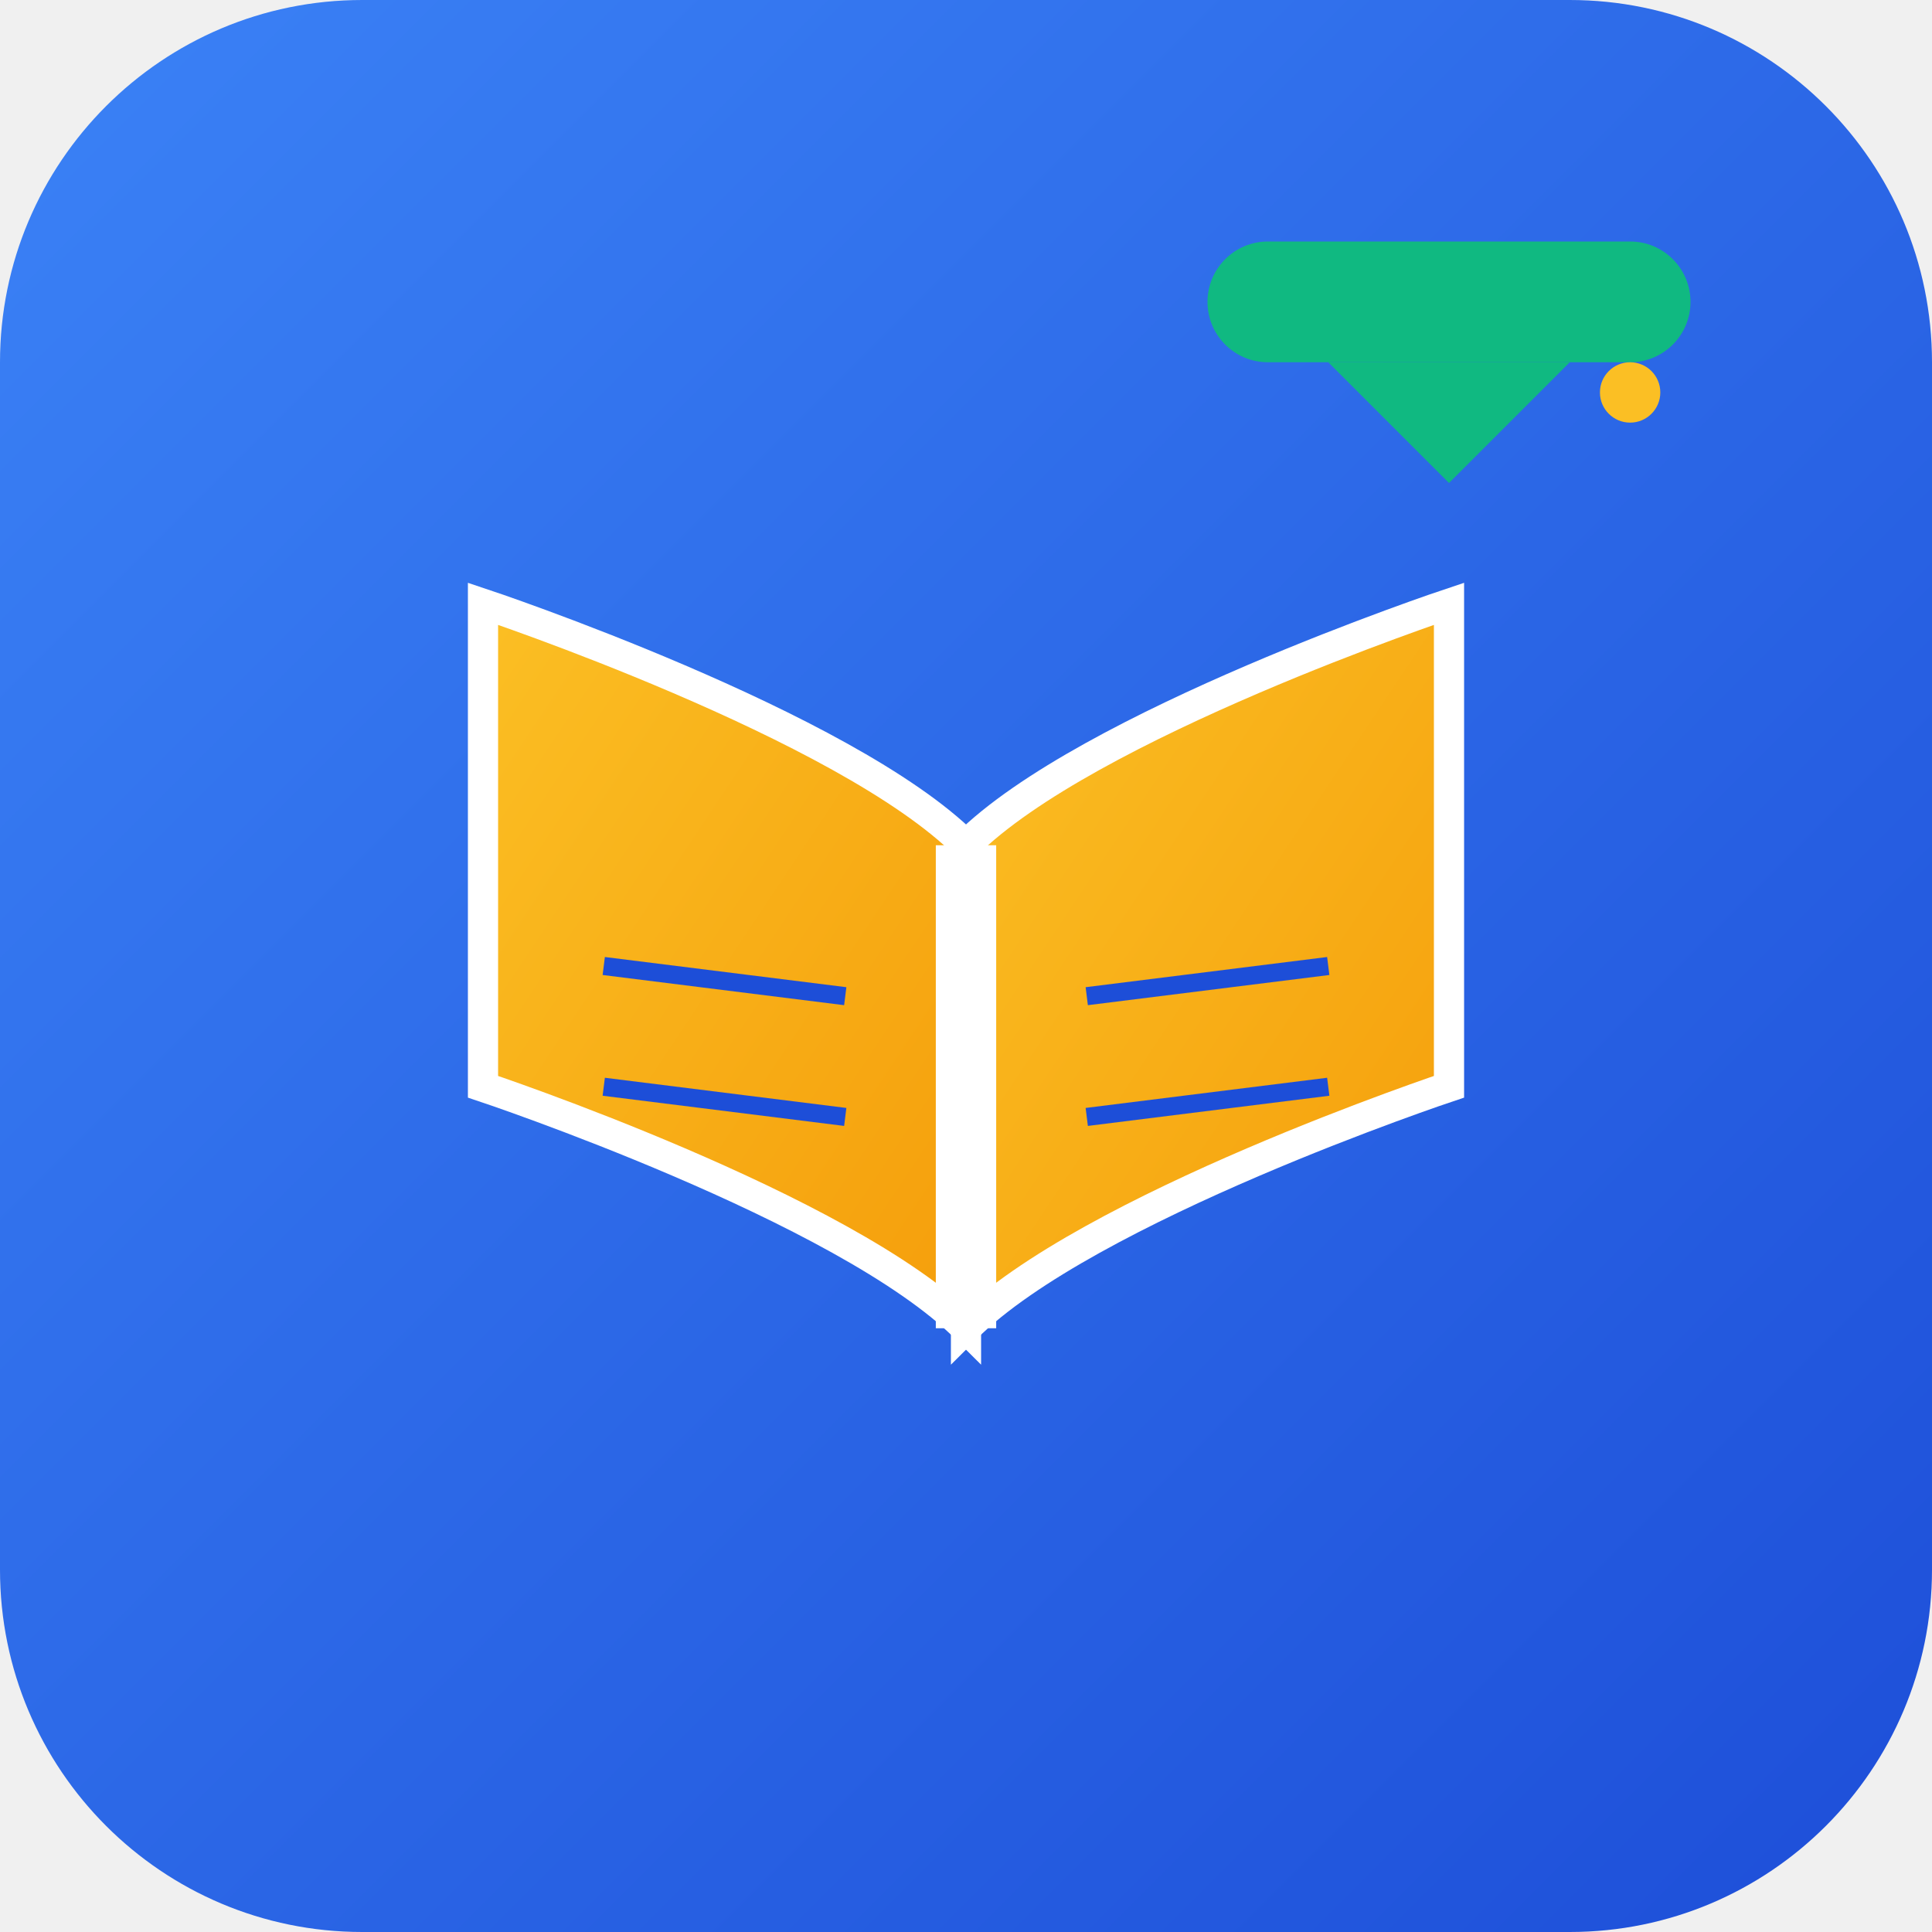
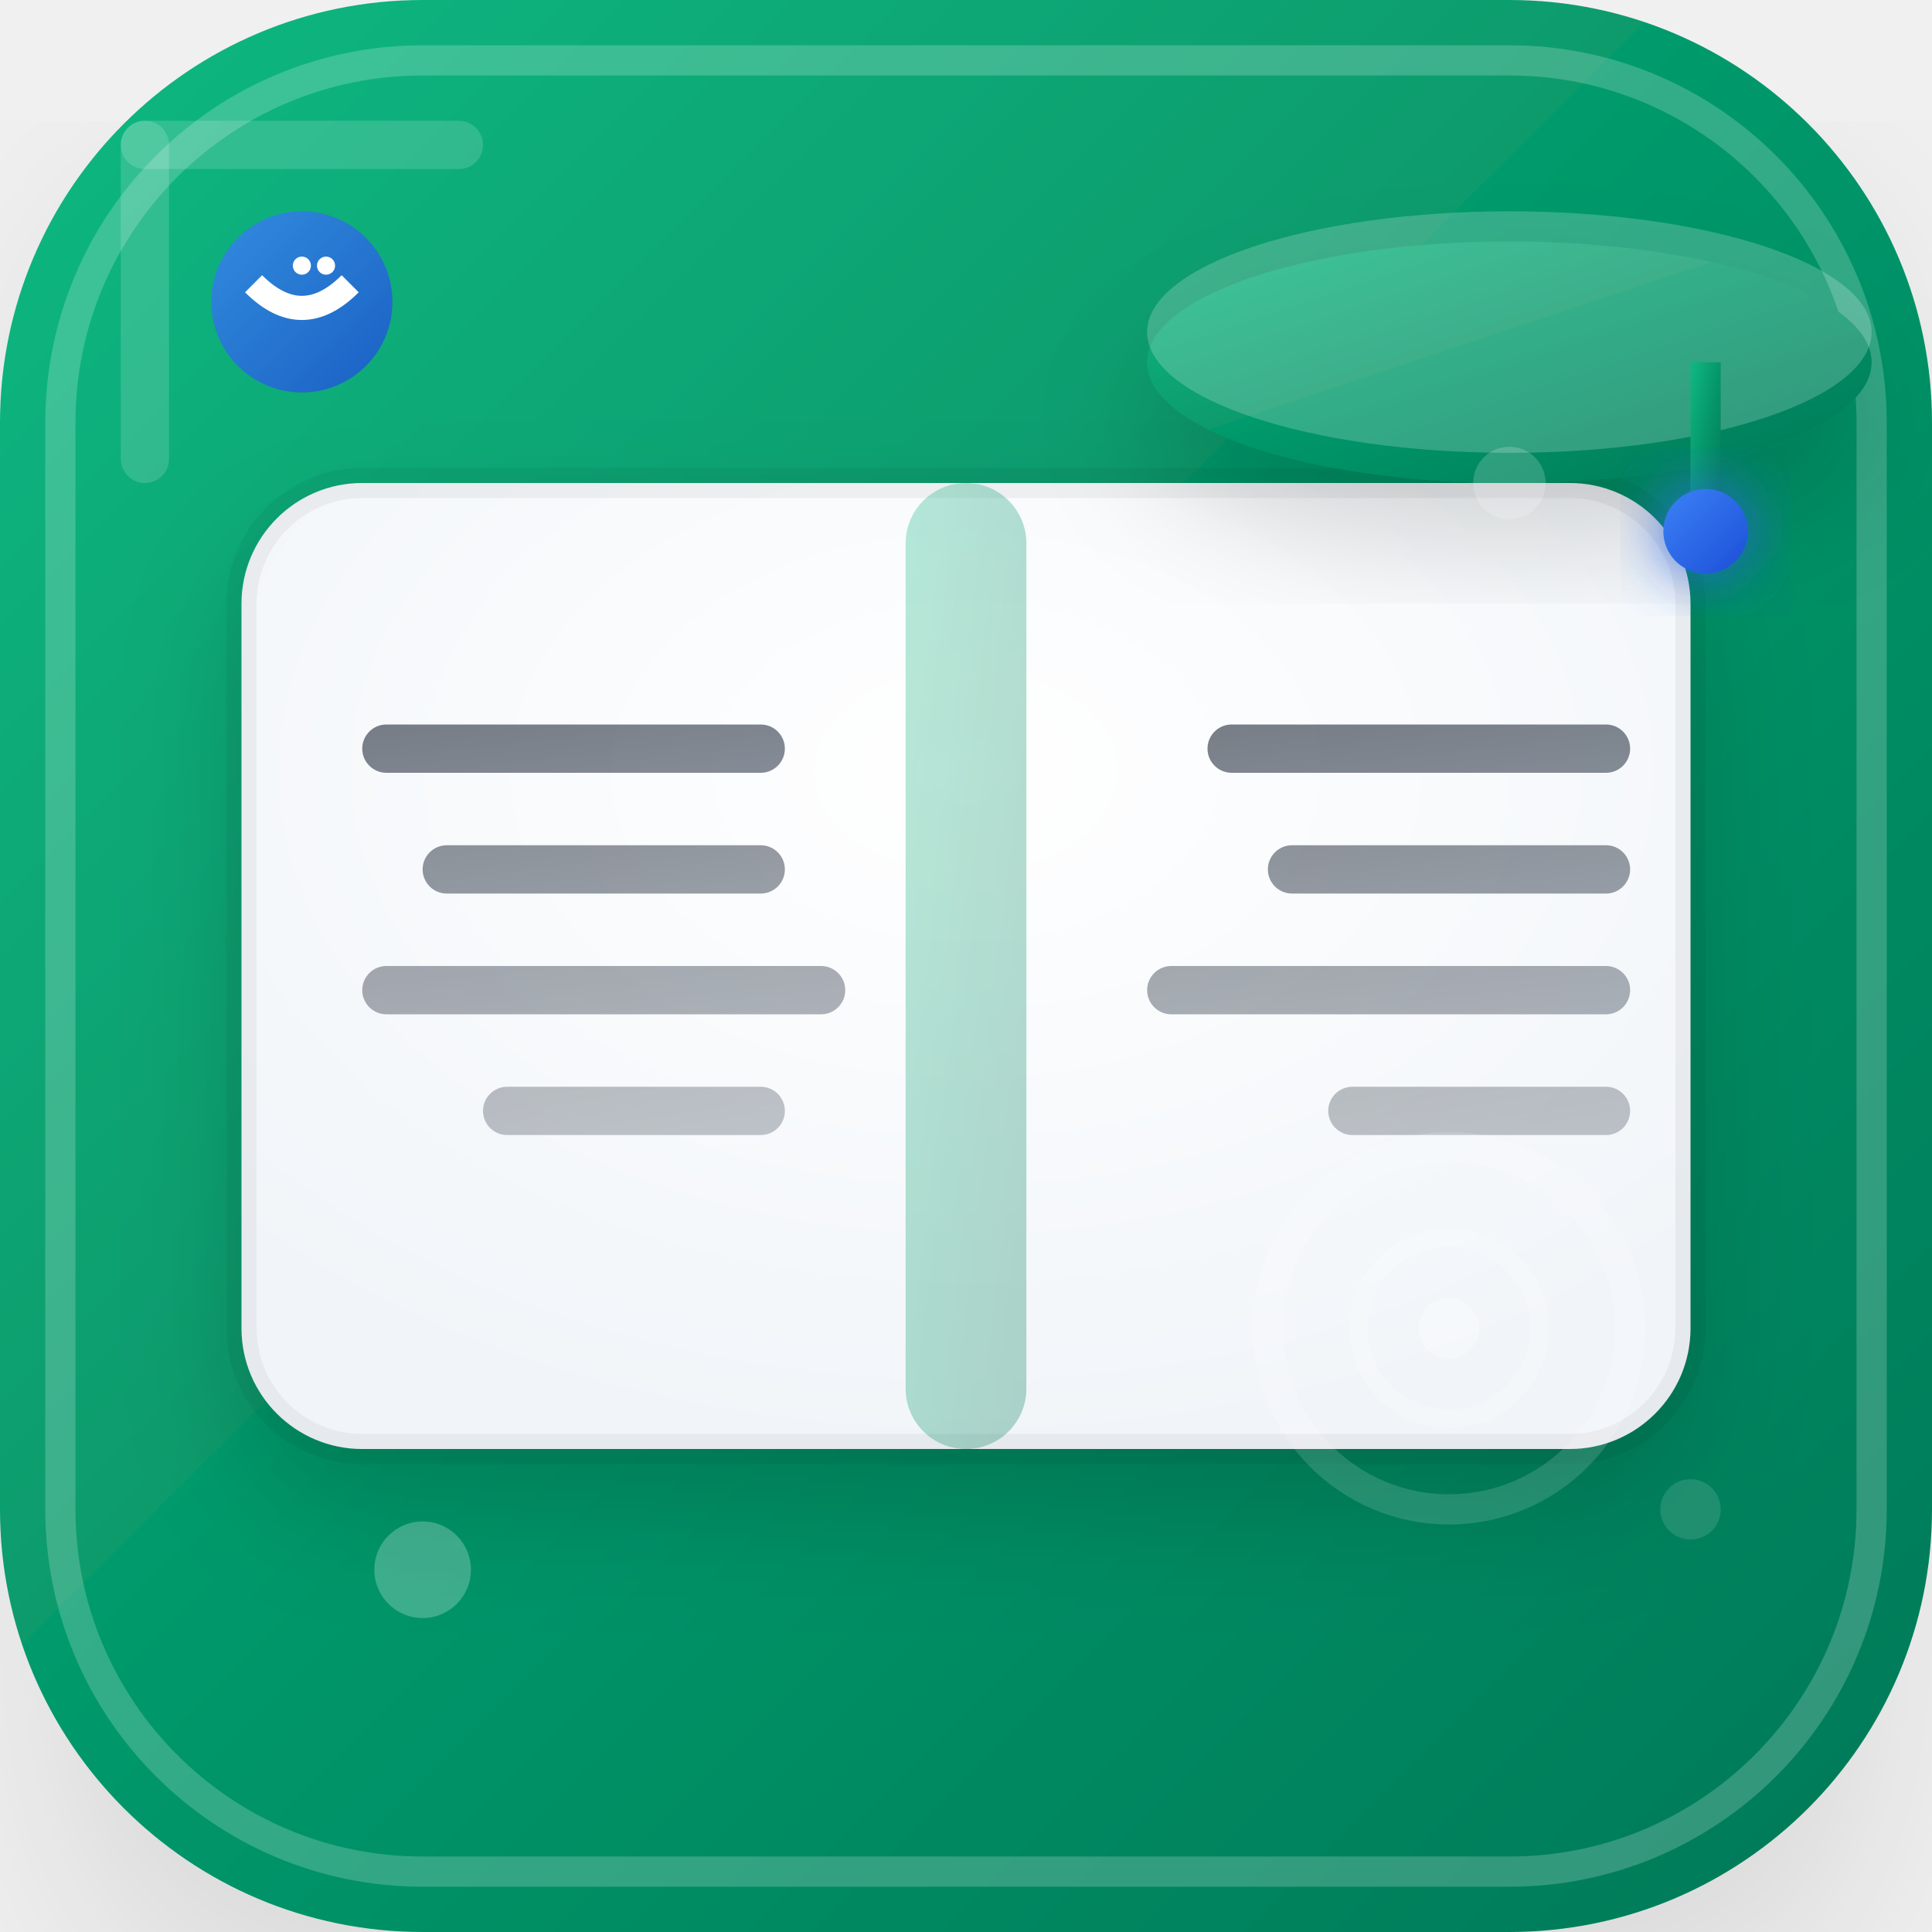
<svg xmlns="http://www.w3.org/2000/svg" width="32" height="32" viewBox="0 0 32 32" fill="none">
  <defs>
-     <linearGradient id="bg-gradient" x1="0%" y1="0%" x2="100%" y2="100%">
+     <linearGradient id="brand-gradient" x1="0%" y1="0%" x2="100%" y2="100%">
+       <stop offset="0%" style="stop-color:#10b981;stop-opacity:1" />
+       <stop offset="50%" style="stop-color:#059669;stop-opacity:1" />
+       <stop offset="100%" style="stop-color:#047857;stop-opacity:1" />
+     </linearGradient>
+     <linearGradient id="accent-gradient" x1="0%" y1="0%" x2="100%" y2="100%">
      <stop offset="0%" style="stop-color:#3b82f6;stop-opacity:1" />
      <stop offset="100%" style="stop-color:#1d4ed8;stop-opacity:1" />
    </linearGradient>
-     <linearGradient id="book-gradient" x1="0%" y1="0%" x2="100%" y2="100%">
-       <stop offset="0%" style="stop-color:#fbbf24;stop-opacity:1" />
-       <stop offset="100%" style="stop-color:#f59e0b;stop-opacity:1" />
+     <radialGradient id="content-gradient" cx="50%" cy="30%" r="70%">
+       <stop offset="0%" style="stop-color:#ffffff;stop-opacity:1" />
+       <stop offset="100%" style="stop-color:#f1f5f9;stop-opacity:1" />
+     </radialGradient>
+     <linearGradient id="text-gradient" x1="0%" y1="0%" x2="100%" y2="100%">
+       <stop offset="0%" style="stop-color:#1f2937;stop-opacity:1" />
+       <stop offset="100%" style="stop-color:#374151;stop-opacity:1" />
    </linearGradient>
+     <filter id="main-shadow" x="-50%" y="-50%" width="200%" height="200%">
+       <feDropShadow dx="0" dy="2" stdDeviation="2" flood-color="#000" flood-opacity="0.1" />
+     </filter>
+     <filter id="element-shadow" x="-50%" y="-50%" width="200%" height="200%">
+       <feDropShadow dx="0" dy="1" stdDeviation="1" flood-color="#000" flood-opacity="0.15" />
+     </filter>
+     <filter id="glow" x="-50%" y="-50%" width="200%" height="200%">
+       <feGaussianBlur stdDeviation="0.5" result="coloredBlur" />
+       <feMerge>
+         <feMergeNode in="coloredBlur" />
+         <feMergeNode in="SourceGraphic" />
+       </feMerge>
+     </filter>
  </defs>
-   <rect width="32" height="32" rx="6" fill="url(#bg-gradient)" />
-   <g transform="translate(6, 8)">
-     <path d="M2 2 C2 2, 8 4, 10 6 L10 14 C8 12, 2 10, 2 10 Z" fill="url(#book-gradient)" stroke="white" stroke-width="0.5" />
-     <path d="M18 2 C18 2, 12 4, 10 6 L10 14 C12 12, 18 10, 18 10 Z" fill="url(#book-gradient)" stroke="white" stroke-width="0.5" />
-     <line x1="10" y1="6" x2="10" y2="14" stroke="white" stroke-width="1" />
-     <line x1="4" y1="8" x2="8" y2="8.5" stroke="#1d4ed8" stroke-width="0.3" />
-     <line x1="4" y1="10" x2="8" y2="10.5" stroke="#1d4ed8" stroke-width="0.3" />
-     <line x1="12" y1="8.5" x2="16" y2="8" stroke="#1d4ed8" stroke-width="0.3" />
-     <line x1="12" y1="10.5" x2="16" y2="10" stroke="#1d4ed8" stroke-width="0.3" />
+   <rect width="32" height="32" rx="7" fill="url(#brand-gradient)" filter="url(#main-shadow)" />
+   <rect x="1" y="1" width="30" height="30" rx="6" fill="none" stroke="rgba(255,255,255,0.2)" stroke-width="0.5" />
+   <g transform="translate(3, 7)">
+     <rect x="1" y="1" width="24" height="16" rx="2" fill="url(#content-gradient)" filter="url(#element-shadow)" stroke="rgba(0,0,0,0.05)" stroke-width="0.5" />
+     <rect x="12" y="1" width="2" height="16" rx="1" fill="url(#brand-gradient)" opacity="0.3" />
+     <g transform="translate(3, 4)">
+       <rect x="0" y="1" width="7" height="0.8" rx="0.4" fill="url(#text-gradient)" opacity="0.6" />
+       <rect x="1" y="3" width="6" height="0.8" rx="0.4" fill="url(#text-gradient)" opacity="0.5" />
+       <rect x="0" y="5" width="8" height="0.8" rx="0.4" fill="url(#text-gradient)" opacity="0.4" />
+       <rect x="2" y="7" width="5" height="0.8" rx="0.4" fill="url(#text-gradient)" opacity="0.3" />
+     </g>
+     <g transform="translate(16, 4)">
+       <rect x="1" y="1" width="7" height="0.8" rx="0.4" fill="url(#text-gradient)" opacity="0.6" />
+       <rect x="2" y="3" width="6" height="0.8" rx="0.4" fill="url(#text-gradient)" opacity="0.5" />
+       <rect x="0" y="5" width="8" height="0.8" rx="0.4" fill="url(#text-gradient)" opacity="0.4" />
+       <rect x="3" y="7" width="5" height="0.8" rx="0.4" fill="url(#text-gradient)" opacity="0.3" />
+     </g>
  </g>
  <g transform="translate(20, 4)">
-     <rect x="0" y="0" width="8" height="2" rx="1" fill="#10b981" />
-     <polygon points="2,2 6,2 4,4" fill="#10b981" />
-     <circle cx="7" cy="2.5" r="0.5" fill="#fbbf24" />
+     <ellipse cx="5" cy="2" rx="6" ry="2" fill="url(#brand-gradient)" filter="url(#element-shadow)" />
+     <ellipse cx="5" cy="1.5" rx="6" ry="2" fill="rgba(255,255,255,0.2)" />
+     <rect x="8" y="2" width="0.5" height="2.5" fill="url(#brand-gradient)" />
+     <circle cx="8.25" cy="4.8" r="0.7" fill="url(#accent-gradient)" filter="url(#glow)" />
+   </g>
+   <g transform="translate(5, 5)">
+     <circle cx="0" cy="0" r="1.5" fill="url(#accent-gradient)" opacity="0.8" />
+     <path d="M-0.8,-0.3 Q0,0.5 0.8,-0.3" stroke="white" stroke-width="0.4" fill="none" />
+     <circle cx="0" cy="-0.6" r="0.15" fill="white" />
+     <circle cx="0.4" cy="-0.6" r="0.15" fill="white" />
+   </g>
+   <g opacity="0.6">
+     <circle cx="7" cy="26" r="0.8" fill="rgba(255,255,255,0.4)" />
+     <circle cx="25" cy="8" r="0.6" fill="rgba(255,255,255,0.3)" />
+     <circle cx="28" cy="25" r="0.5" fill="rgba(255,255,255,0.2)" />
+   </g>
+   <g transform="translate(2, 2)">
+     <rect x="0" y="0" width="6" height="0.8" rx="0.4" fill="rgba(255,255,255,0.15)" />
+     <rect x="0" y="0" width="0.8" height="6" rx="0.4" fill="rgba(255,255,255,0.15)" />
+   </g>
+   <g transform="translate(22, 20)" opacity="0.7">
+     <circle cx="2" cy="2" r="3" fill="none" stroke="rgba(255,255,255,0.2)" stroke-width="0.5" />
+     <circle cx="2" cy="2" r="1.5" fill="none" stroke="rgba(255,255,255,0.3)" stroke-width="0.3" />
+     <circle cx="2" cy="2" r="0.5" fill="rgba(255,255,255,0.4)" />
  </g>
</svg>
